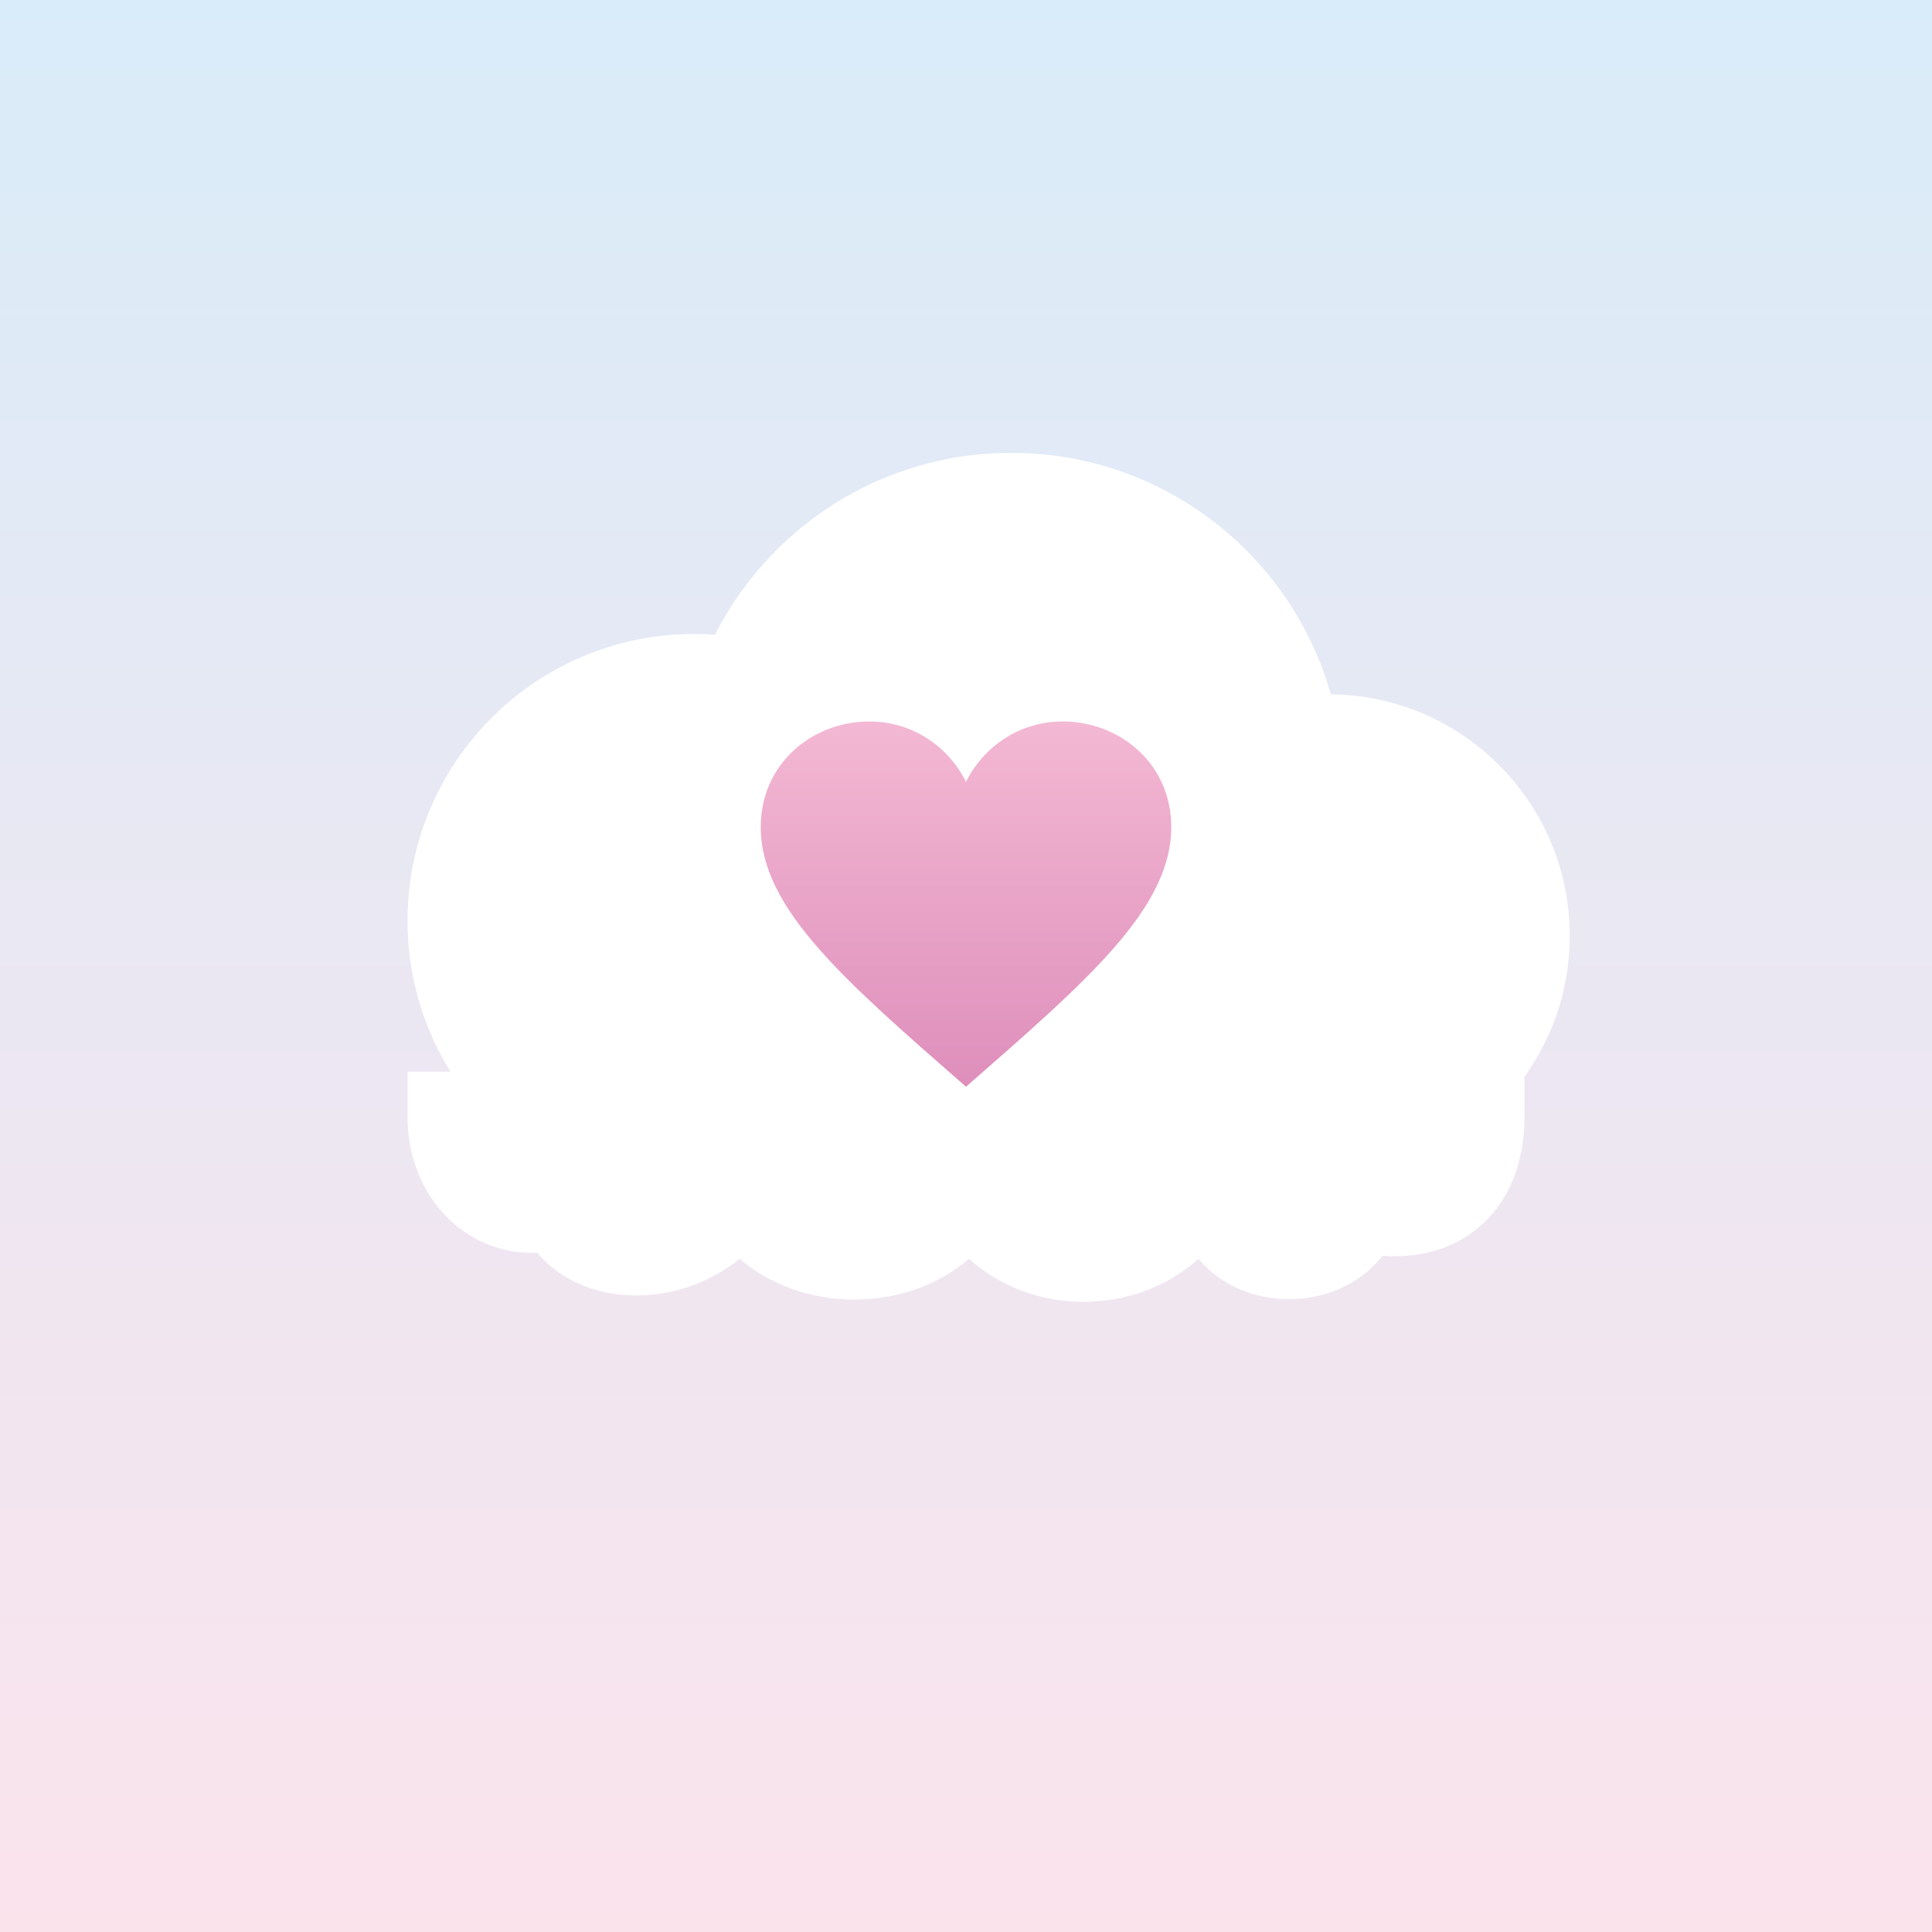
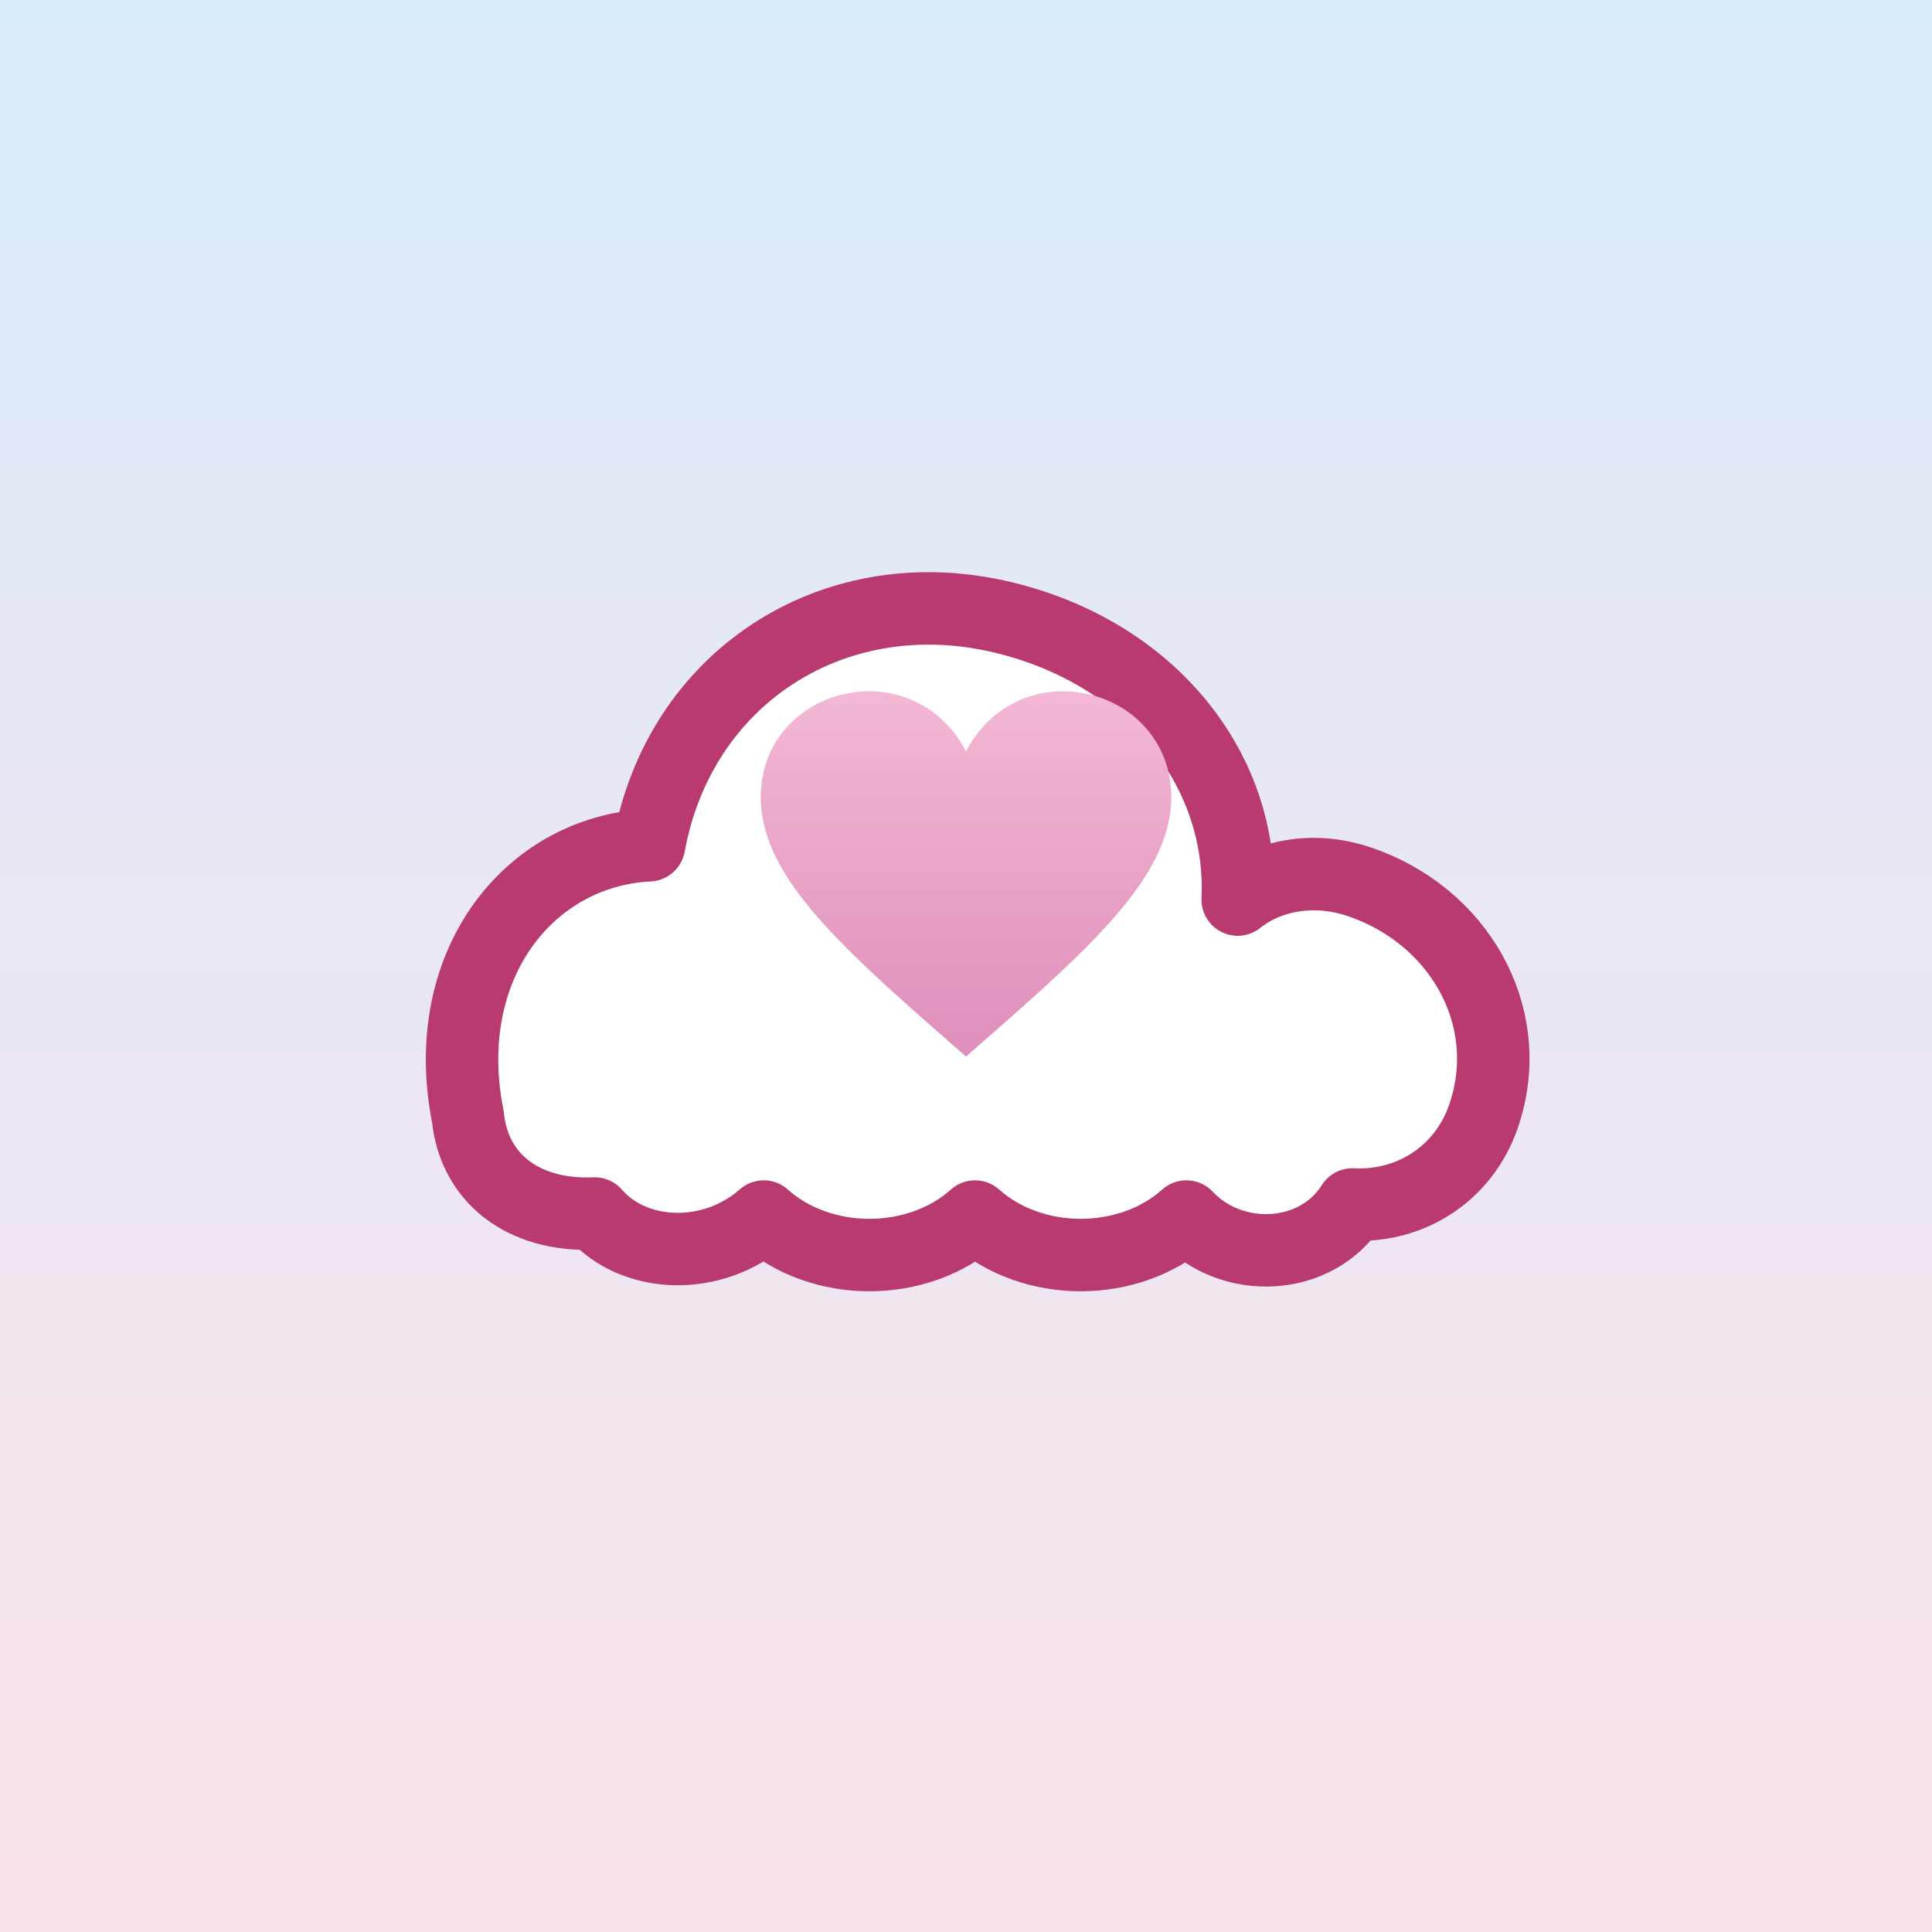
<svg xmlns="http://www.w3.org/2000/svg" viewBox="0 0 64 64">
  <defs>
    <linearGradient id="sky" x1="0" y1="0" x2="0" y2="1">
      <stop offset="0" stop-color="#D9ECF9" />
      <stop offset="1" stop-color="#FBE3EC" />
    </linearGradient>
    <linearGradient id="heart" x1="0" y1="0" x2="0" y2="1">
      <stop offset="0" stop-color="#F3B8D3" />
      <stop offset="1" stop-color="#DE8FBB" />
    </linearGradient>
  </defs>
  <rect width="64" height="64" fill="url(#sky)" />
-   <g fill="#FFFFFF">
-     <circle cx="23" cy="30.5" r="9.5" />
-     <circle cx="33.5" cy="26" r="11" />
-     <circle cx="44" cy="31" r="8" />
-     <path d="M13.5 35.5 L50.5 35.5 L50.5 37 C50.5 40 48.5 41.8 45.8 41.6 C44.3 43.5 41.2 43.5 39.7 41.7 C37.6 43.6 34.2 43.6 32.1 41.7 C30 43.5 26.6 43.5 24.5 41.7 C22.4 43.4 19.3 43.3 17.8 41.5 C15.4 41.6 13.5 39.6 13.5 37 Z" />
-   </g>
-   <path d="M32 36C28 32.5 25.2 30.1 25.2 27.4c0-2.1 1.7-3.5 3.6-3.5 1.4 0 2.6.8 3.2 2 .6-1.2 1.8-2 3.2-2 1.9 0 3.6 1.4 3.6 3.5 0 2.7-2.8 5.1-6.8 8.6z" fill="url(#heart)" />
+   <path d="M15.5 37C14.5 32 17.5 28.2 21.5 28C22.5 22.5 27.5 19.2 33 20.4C38 21.5 41.2 25.4 41 29.8C42 29 43.5 28.7 45 29.2C48.3 30.3 50.2 33.6 49.2 36.8C48.6 38.8 46.8 40 44.8 39.9C43.6 41.8 40.8 41.9 39.3 40.3C37.4 42 34.2 42 32.3 40.3C30.4 42 27.2 42 25.3 40.3C23.6 41.8 21 41.7 19.7 40.2C17.3 40.3 15.7 39 15.5 37Z" fill="#FFFFFF" stroke="#B83A6F" stroke-width="2.4" stroke-linejoin="round" stroke-linecap="round" />
+   <path d="M32 35C28 31.5 25.2 29.1 25.2 26.4c0-2.1 1.7-3.5 3.6-3.5 1.4 0 2.6.8 3.2 2 .6-1.2 1.8-2 3.2-2 1.9 0 3.6 1.4 3.6 3.5 0 2.7-2.8 5.1-6.8 8.6z" fill="url(#heart)" />
</svg>
